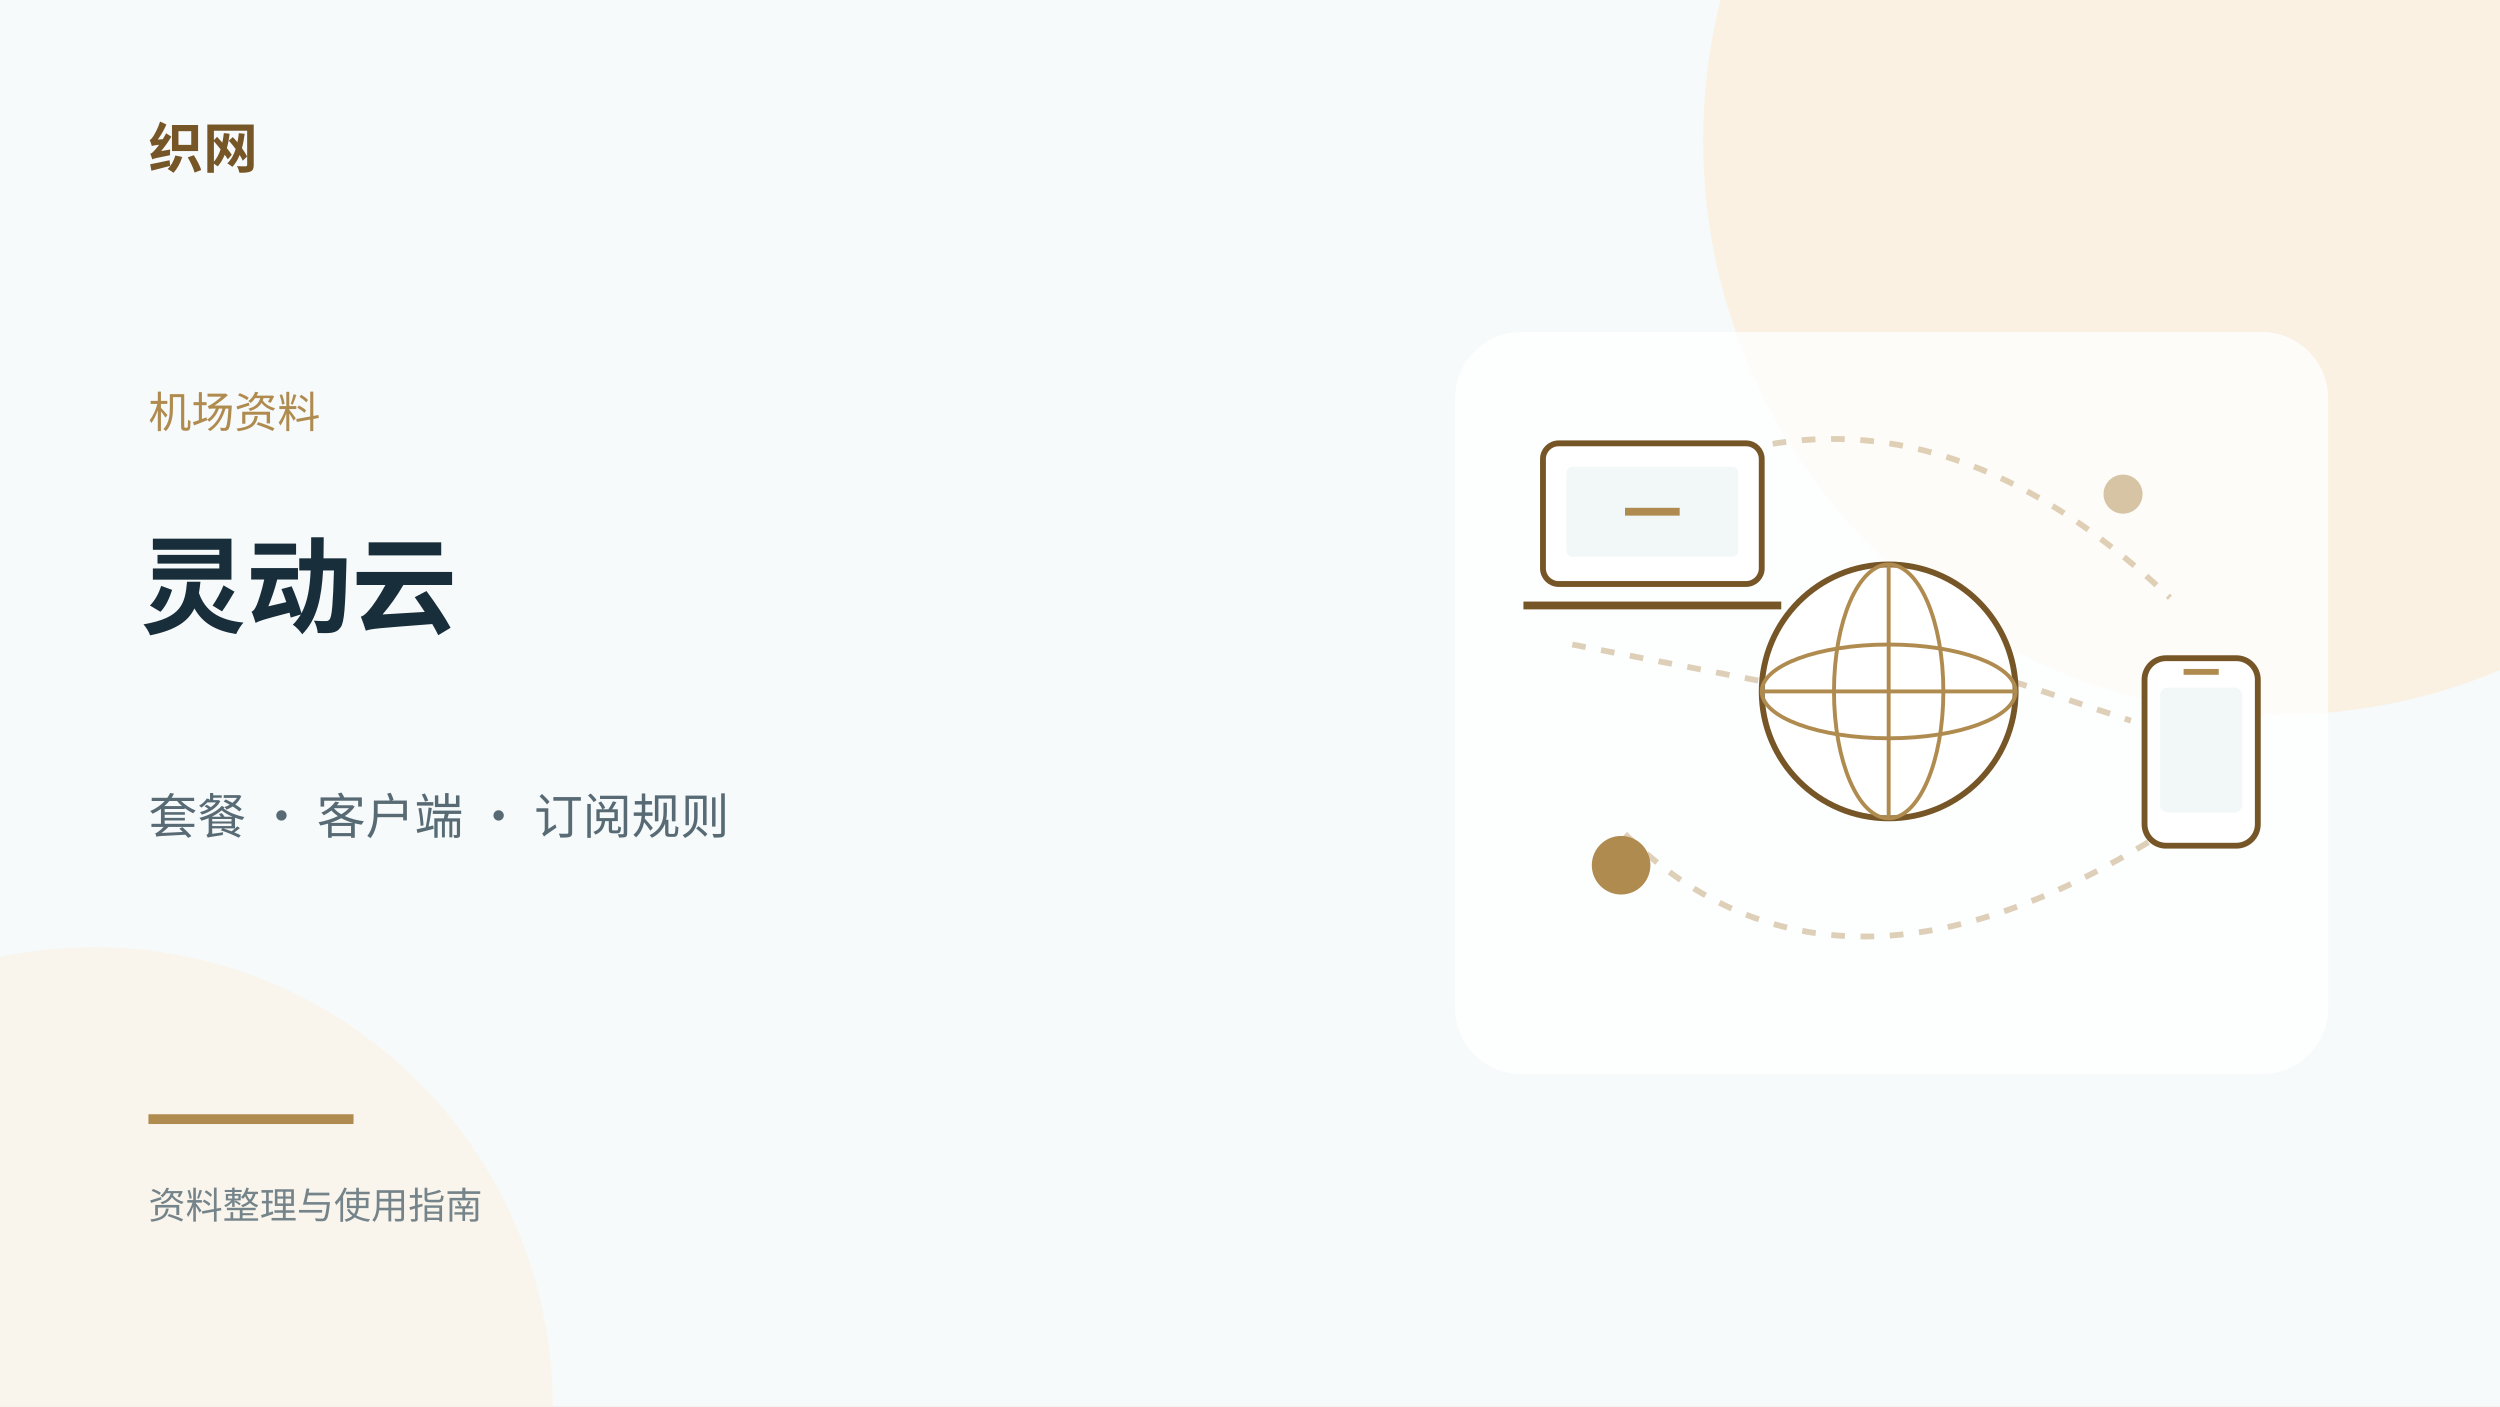
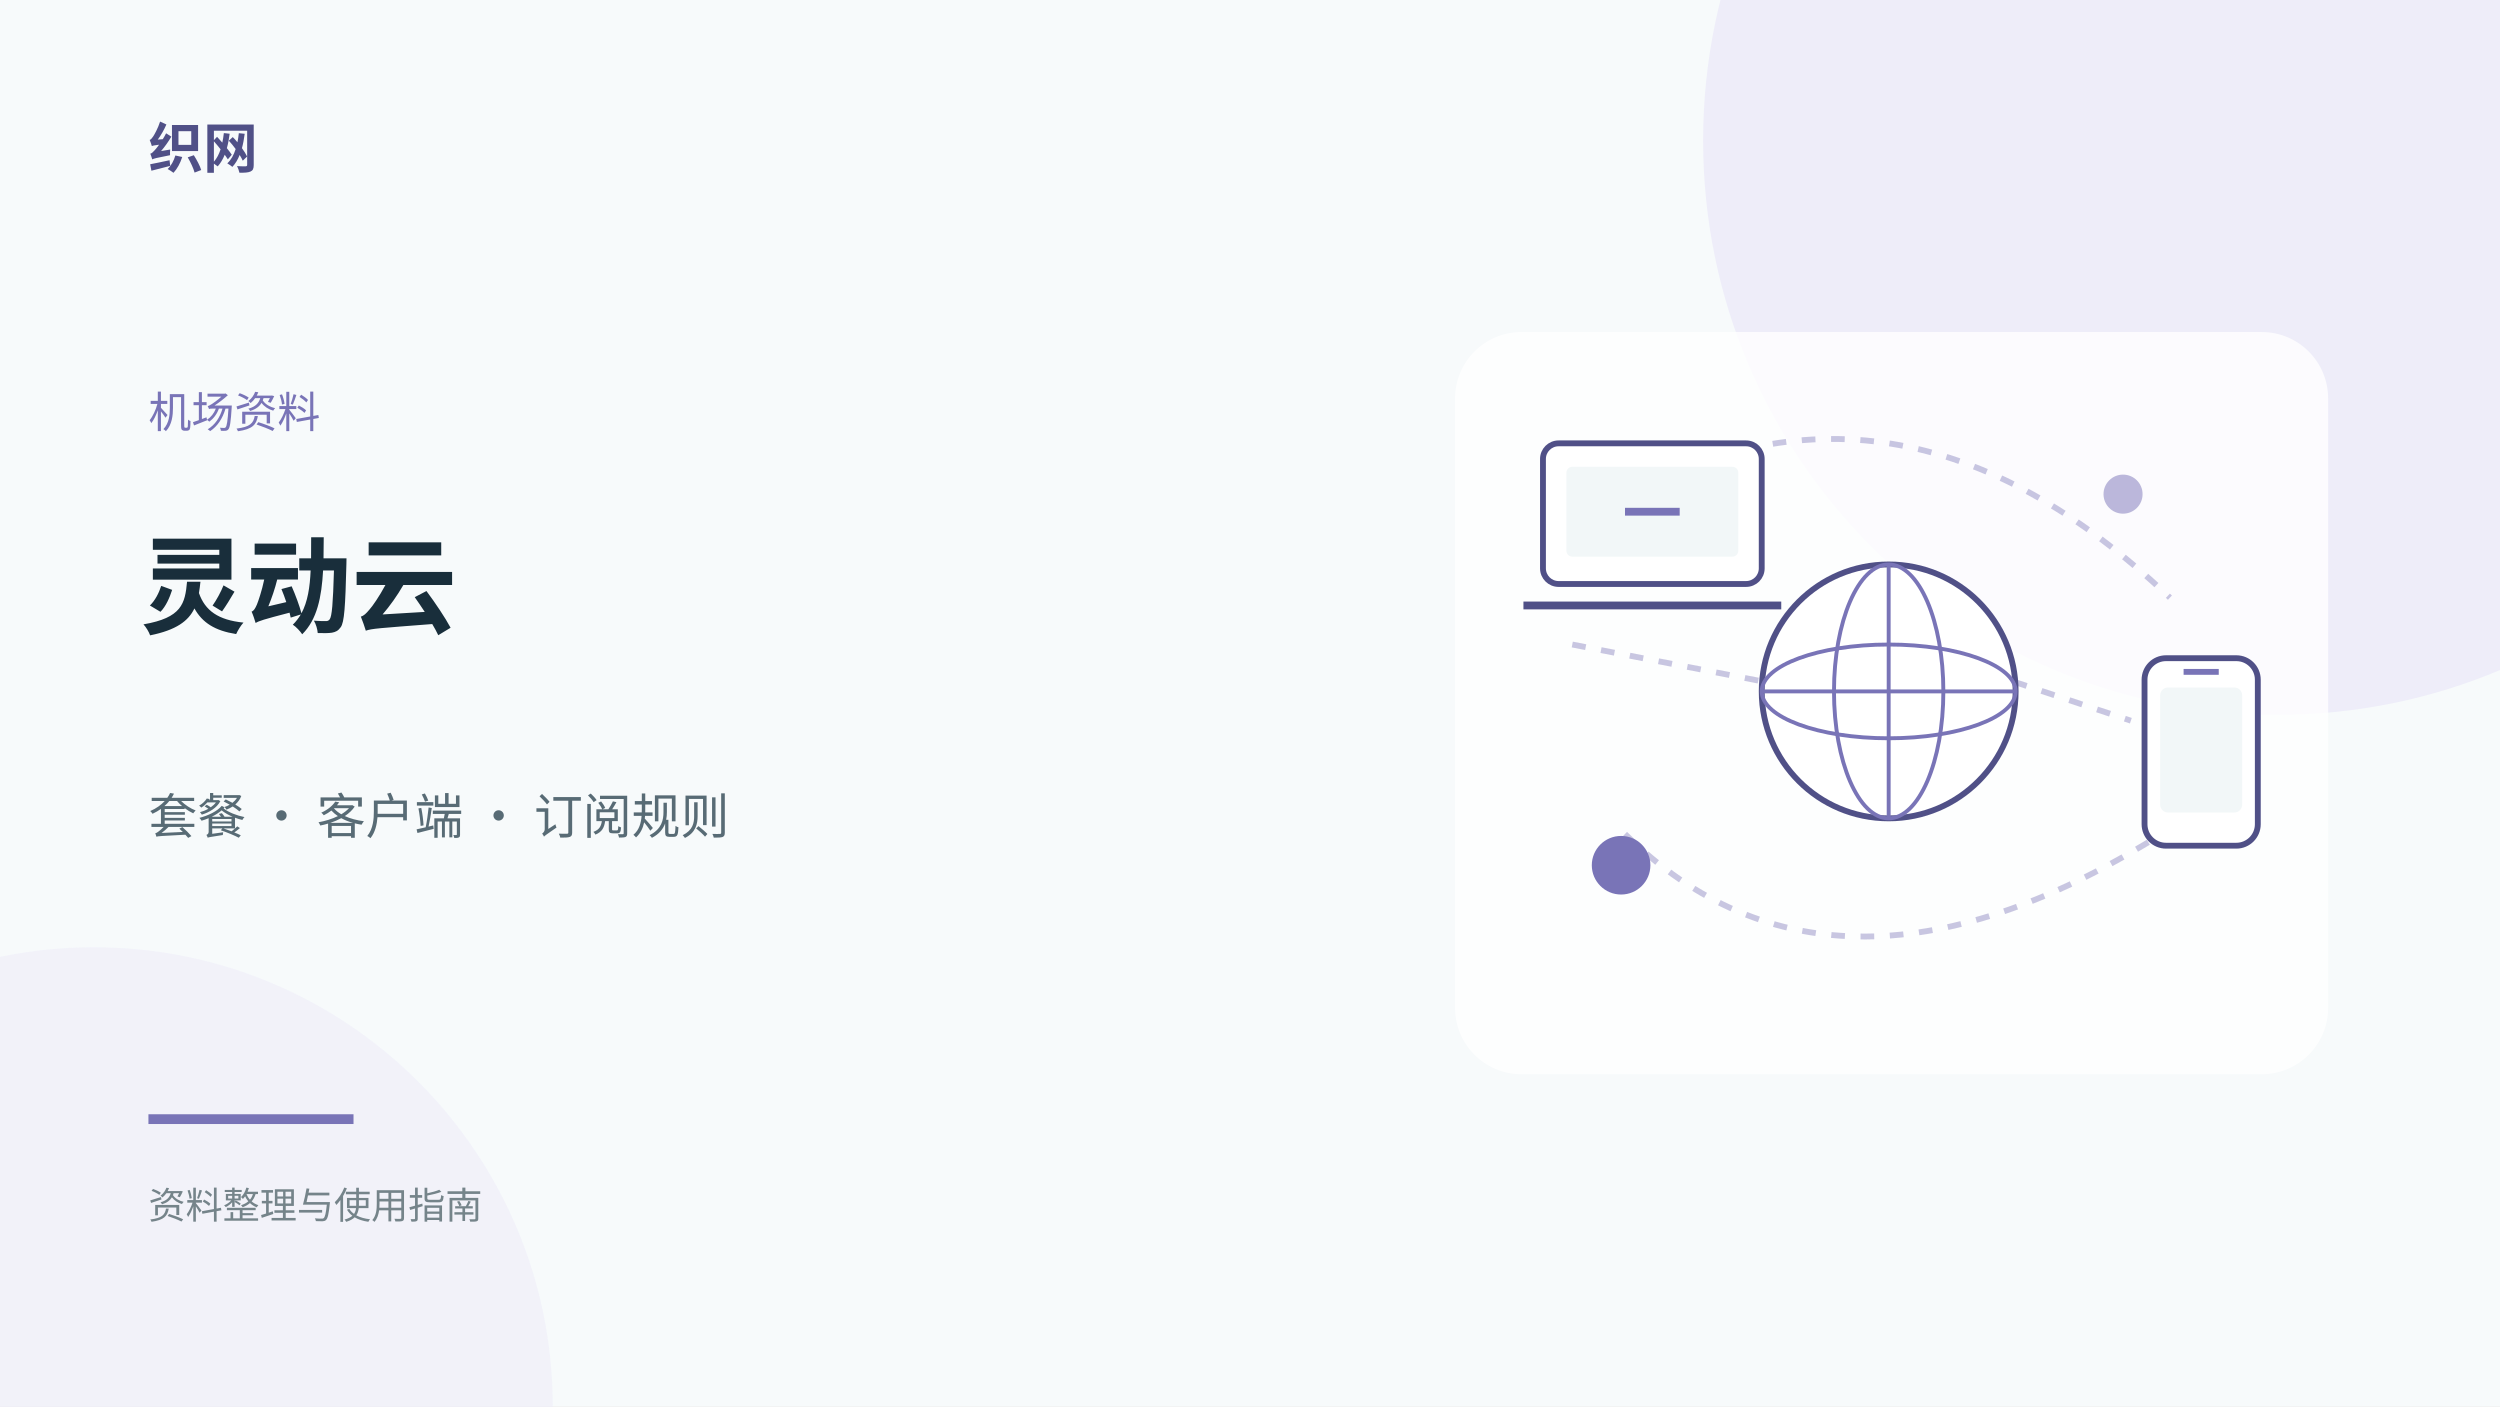
<svg xmlns="http://www.w3.org/2000/svg" width="1280" height="720" viewBox="0 0 1280 720">
  <rect width="1280" height="720" fill="#f7fafb" />
-   <circle cx="1166" cy="72" r="294" fill="#faf1e3" />
-   <circle cx="48" cy="720" r="235" fill="#faf1e3" opacity=".6" />
-   <text x="76" y="86" fill="#765527" font-size="28" font-weight="700" font-family="Hiragino Sans GB, Noto Sans CJK SC, Microsoft YaHei, Arial, sans-serif">织网</text>
-   <text x="76" y="219" fill="#b08b4f" font-size="22" font-weight="500" font-family="Hiragino Sans GB, Noto Sans CJK SC, Microsoft YaHei, Arial, sans-serif">机场资料</text>
+   <circle cx="1166" cy="72" r="294" fill="#eeedf9" />
+   <circle cx="48" cy="720" r="235" fill="#eeedf9" opacity=".6" />
+   <text x="76" y="86" fill="#505087" font-size="28" font-weight="700" font-family="Hiragino Sans GB, Noto Sans CJK SC, Microsoft YaHei, Arial, sans-serif">织网</text>
+   <text x="76" y="219" fill="#7974b7" font-size="22" font-weight="500" font-family="Hiragino Sans GB, Noto Sans CJK SC, Microsoft YaHei, Arial, sans-serif">机场资料</text>
  <text x="72" y="320" fill="#192e3b" font-size="54" font-weight="700" font-family="Hiragino Sans GB, Noto Sans CJK SC, Microsoft YaHei, Arial, sans-serif">灵动云</text>
  <text x="76" y="427" fill="#586b75" font-size="25" font-weight="400" font-family="Hiragino Sans GB, Noto Sans CJK SC, Microsoft YaHei, Arial, sans-serif">套餐 · 客户端 · 订阅规则</text>
-   <path d="M76 573L181 573" stroke="#b08b4f" stroke-width="5" fill="none" />
+   <path d="M76 573L181 573" stroke="#7974b7" stroke-width="5" fill="none" />
  <text x="76" y="624" fill="#75848a" font-size="19" font-weight="400" font-family="Hiragino Sans GB, Noto Sans CJK SC, Microsoft YaHei, Arial, sans-serif">资料整理与使用指南</text>
  <rect x="745" y="170" width="447" height="380" rx="34" fill="#ffffffcc" stroke="none" stroke-width="2" />
-   <path d="M824 259Q970 172 1111 306M832 427Q940 533 1110 425M805 330L903 349M1031 349L1091 369" stroke="#b08b4f" opacity=".4" stroke-width="3" fill="none" stroke-dasharray="7 8" />
-   <circle cx="967" cy="354" r="65" fill="white" stroke="#765527" stroke-width="3" />
-   <ellipse cx="967" cy="354" rx="28" ry="65" fill="none" stroke="#b08b4f" stroke-width="2" />
-   <ellipse cx="967" cy="354" rx="65" ry="24" fill="none" stroke="#b08b4f" stroke-width="2" />
-   <path d="M902 354L1032 354" stroke="#b08b4f" stroke-width="2" fill="none" />
-   <path d="M967 289L967 419" stroke="#b08b4f" stroke-width="2" fill="none" />
-   <rect x="790" y="227" width="112" height="72" rx="8" fill="white" stroke="#765527" stroke-width="3" />
+   <path d="M824 259Q970 172 1111 306M832 427Q940 533 1110 425M805 330L903 349M1031 349L1091 369" stroke="#7974b7" opacity=".4" stroke-width="3" fill="none" stroke-dasharray="7 8" />
+   <circle cx="967" cy="354" r="65" fill="white" stroke="#505087" stroke-width="3" />
+   <ellipse cx="967" cy="354" rx="28" ry="65" fill="none" stroke="#7974b7" stroke-width="2" />
+   <ellipse cx="967" cy="354" rx="65" ry="24" fill="none" stroke="#7974b7" stroke-width="2" />
+   <path d="M902 354L1032 354" stroke="#7974b7" stroke-width="2" fill="none" />
+   <path d="M967 289L967 419" stroke="#7974b7" stroke-width="2" fill="none" />
+   <rect x="790" y="227" width="112" height="72" rx="8" fill="white" stroke="#505087" stroke-width="3" />
  <rect x="802" y="239" width="88" height="46" rx="3" fill="#f2f7f8" stroke="none" stroke-width="2" />
-   <path d="M780 310L912 310" stroke="#765527" stroke-width="4" fill="none" />
-   <path d="M832 262L860 262" stroke="#b08b4f" stroke-width="4" fill="none" />
-   <rect x="1098" y="337" width="58" height="96" rx="11" fill="white" stroke="#765527" stroke-width="3" />
+   <path d="M780 310L912 310" stroke="#505087" stroke-width="4" fill="none" />
+   <path d="M832 262L860 262" stroke="#7974b7" stroke-width="4" fill="none" />
+   <rect x="1098" y="337" width="58" height="96" rx="11" fill="white" stroke="#505087" stroke-width="3" />
  <rect x="1106" y="352" width="42" height="64" rx="4" fill="#f2f7f8" stroke="none" stroke-width="2" />
-   <path d="M1118 344L1136 344" stroke="#b08b4f" stroke-width="3" fill="none" />
-   <circle cx="830" cy="443" r="15" fill="#b08b4f" />
-   <circle cx="1087" cy="253" r="10" fill="#b08b4f" opacity=".5" />
+   <path d="M1118 344L1136 344" stroke="#7974b7" stroke-width="3" fill="none" />
+   <circle cx="830" cy="443" r="15" fill="#7974b7" />
+   <circle cx="1087" cy="253" r="10" fill="#7974b7" opacity=".5" />
</svg>
